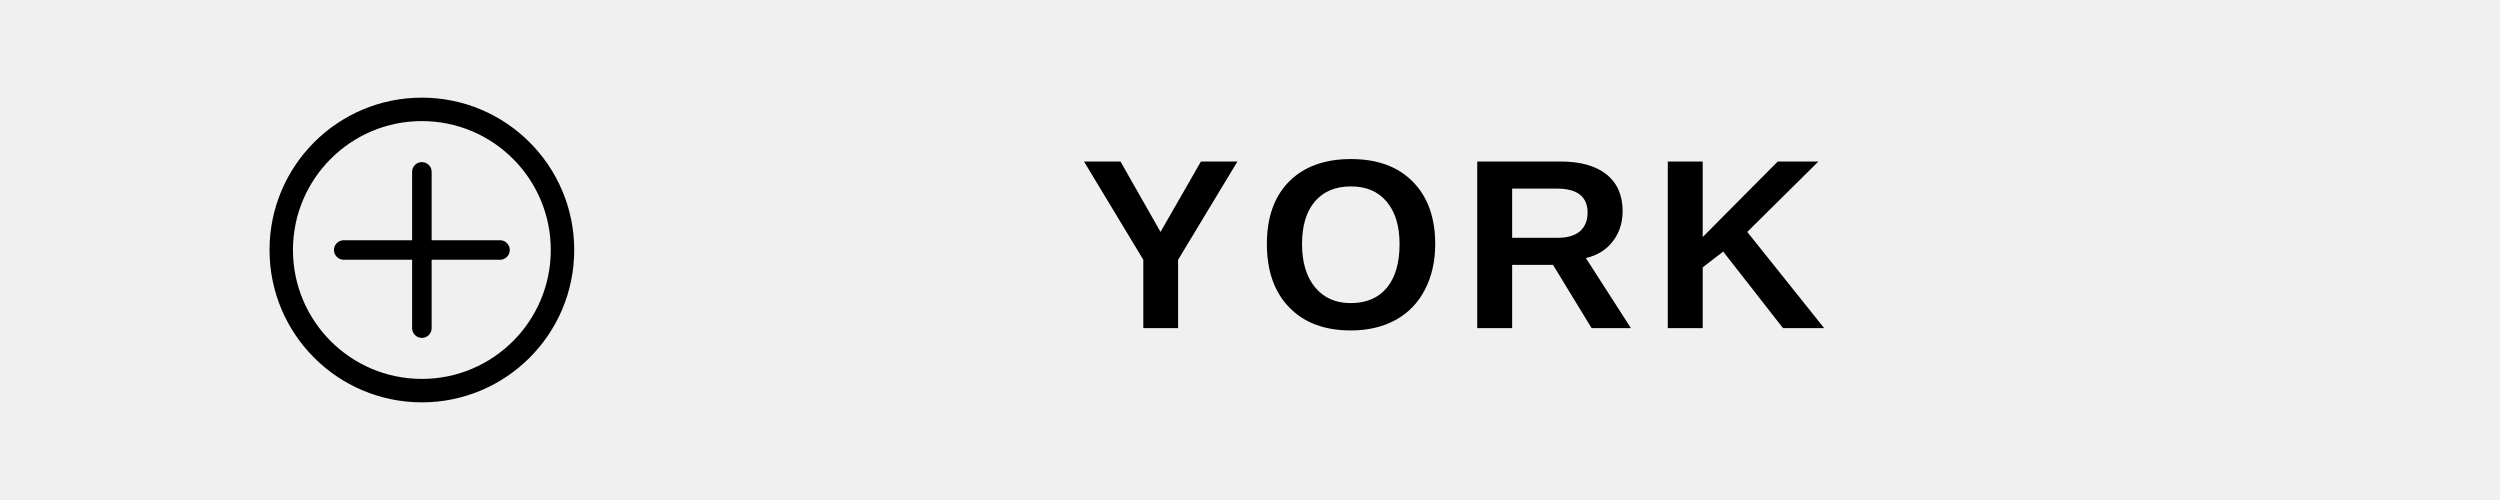
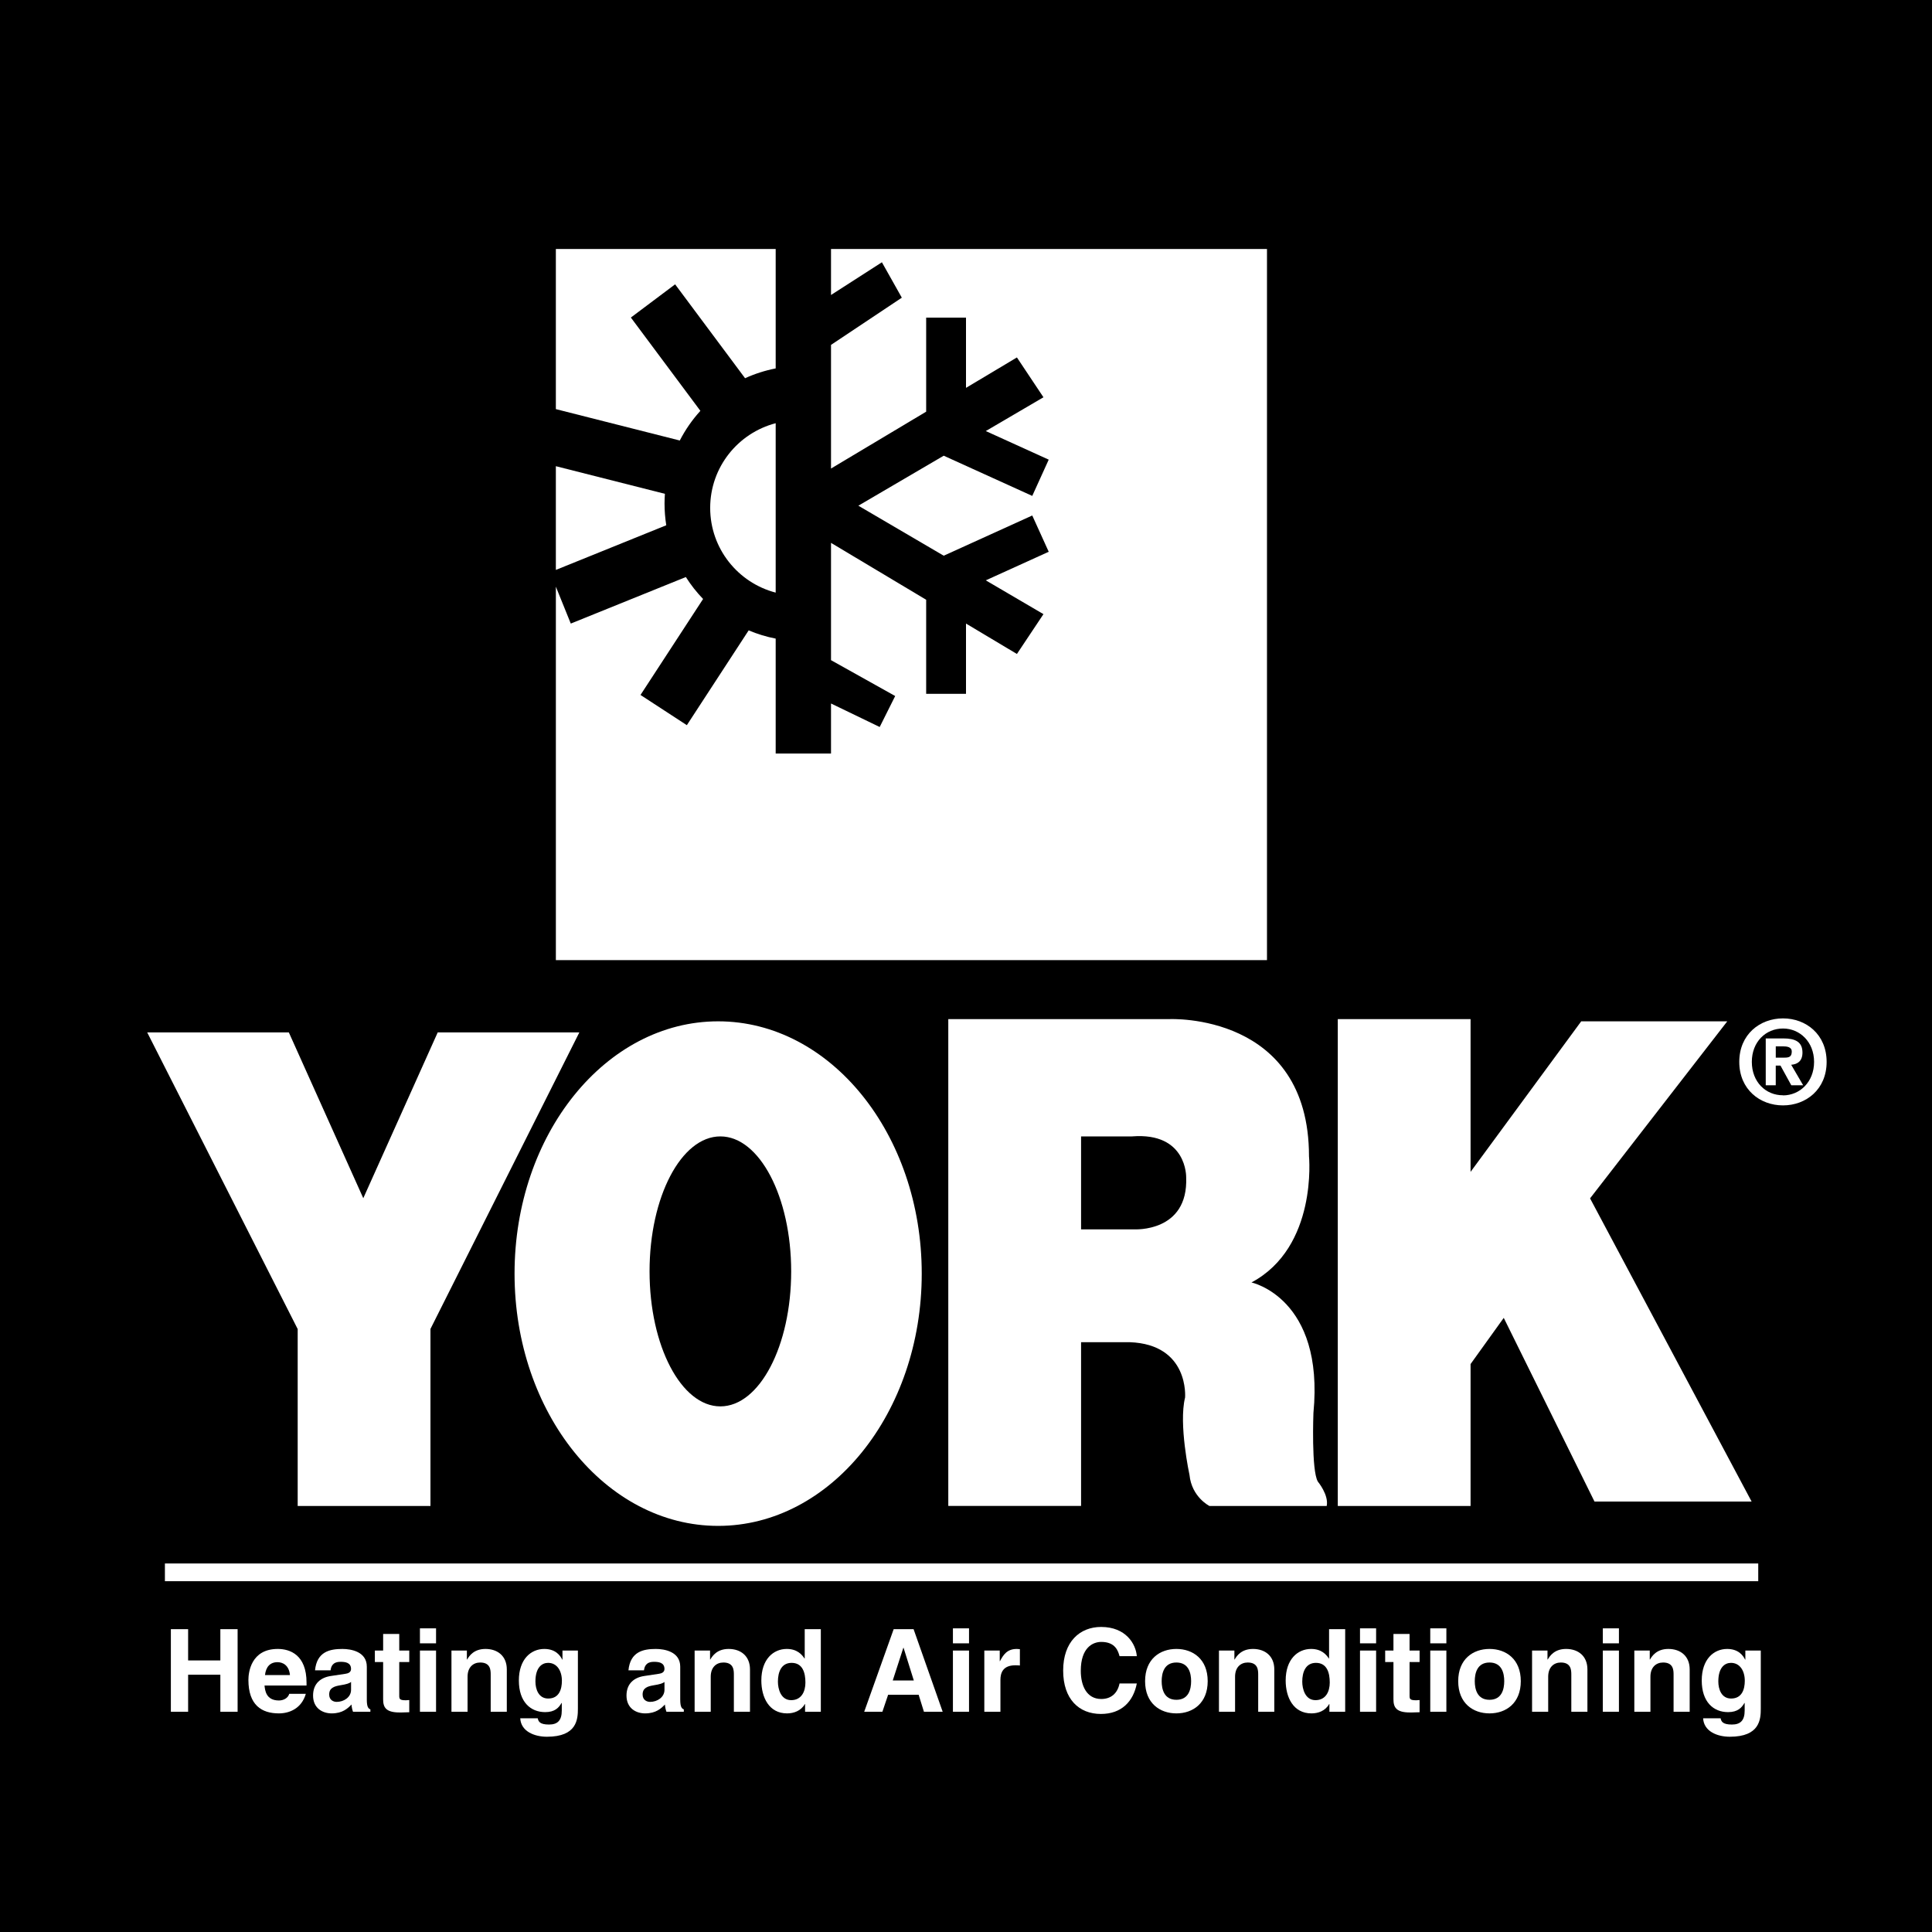
- <svg xmlns="http://www.w3.org/2000/svg" viewBox="0 0 320 64" role="img" aria-labelledby="title">
-   <circle cx="54" cy="32" r="18" fill="none" stroke="currentColor" stroke-width="3" />
-   <path d="M44 32h20M54 22v20" stroke="currentColor" stroke-width="2.5" stroke-linecap="round" />
-   <text x="186" y="42" text-anchor="middle" font-family="Montserrat, Arial, sans-serif" font-size="31" font-weight="800" letter-spacing="2" fill="currentColor">YORK</text>
+ <svg xmlns="http://www.w3.org/2000/svg" width="2500" height="2500" viewBox="0 0 192.756 192.756">
+   <g fill-rule="evenodd" clip-rule="evenodd">
+     <path d="M0 0h192.756v192.756H0V0z" />
+     <path d="M177.891 110.285c-2.307 0-4.363-1.596-4.363-4.34s2.057-4.34 4.363-4.34c2.297 0 4.352 1.596 4.352 4.34s-2.055 4.34-4.352 4.34z" fill="#fff" />
+     <path d="M177.891 102.615c-1.723 0-3.111 1.332-3.111 3.33s1.389 3.342 3.111 3.33v.012c1.676 0 3.1-1.344 3.1-3.342s-1.425-3.33-3.1-3.33z" />
+     <path d="M69.877 40.989l-6.935-9.308 4.415-3.313 6.979 9.367c.963-.44 1.988-.769 3.054-.979V24.842H55.458v15.976l12.364 3.132a13.755 13.755 0 0 1 2.055-2.961zM66.301 50.233c0-.325.015-.646.037-.965l-10.88-2.756v10.349l11.015-4.456a13.87 13.87 0 0 1-.172-2.172z" fill="#fff" />
+     <path d="M82.91 24.842v4.589l5.078-3.264 1.987 3.533-7.065 4.71v12.336l9.494-5.674v-9.385h3.974v7.01l5.08-3.035 2.648 3.974-5.754 3.371 6.279 2.852-1.643 3.618-8.833-4.011-8.516 4.988 8.516 4.989 8.833-4.012 1.643 3.619-6.279 2.851 5.754 3.372-2.648 3.974-5.08-3.035v7.01h-3.974v-9.385l-9.494-5.675v11.702l6.403 3.578-1.546 3.091-4.857-2.345v4.994h-5.52V63.714a13.599 13.599 0 0 1-2.696-.821l-6.167 9.458-4.624-3.015 6.244-9.575a13.773 13.773 0 0 1-1.72-2.19l-11.48 4.643-1.488-3.68V95.79h70.948V24.842H82.91zM16.453 155.99v1.768H175.42v-1.768H16.453zM57.802 103.002h-14.13l-7.427 16.543-7.429-16.543h-14.13L29.7 132.6v17.65h13.247v-17.662l14.855-29.586z" fill="#fff" />
+     <path d="M71.65 101.898c-11.218 0-20.313 11.268-20.313 25.17 0 13.9 9.095 25.17 20.313 25.17 11.218 0 20.312-11.27 20.312-25.17 0-13.902-9.094-25.17-20.312-25.17zM131.484 147.822c-.664-1.104-.443-6.846-.443-6.846 1.105-11.48-6.182-13.025-6.182-13.025 6.625-3.533 5.74-12.586 5.74-12.586 0-14.352-13.908-13.688-13.908-13.688h-22.08v48.572h13.248v-16.338h4.857c5.961.221 5.52 5.52 5.52 5.52-.662 2.65.441 7.729.441 7.729.221 2.207 1.986 3.09 1.986 3.09h11.703c.222-1.104-.882-2.428-.882-2.428z" fill="#fff" />
+     <path d="M113.158 122.652h-5.299v-9.273h5.078c5.52-.441 5.408 4.084 5.408 4.084.221 5.519-5.187 5.189-5.187 5.189z" />
+     <path fill="#fff" d="M158.641 119.561l13.689-17.663h-14.572l-11.039 15.02v-15.24h-13.248v48.572h13.248v-14.158l3.31-4.608 9.053 18.325h15.676l-16.117-30.248zM18.769 167.088v3.695h-1.722v-8.242h1.722v3.123h3.215v-3.123h1.722v8.242h-1.722v-3.695h-3.215zM30.513 168.992c-.425 1.471-1.642 1.953-2.687 1.953-1.723 0-3.042-.828-3.042-3.342 0-.734.252-3.088 2.928-3.088 1.206 0 2.871.574 2.871 3.363v.287h-4.191c.046.459.138 1.492 1.435 1.492.448 0 .907-.229 1.033-.666h1.653v.001z" />
+     <path d="M28.929 167.121c-.092-.986-.723-1.285-1.24-1.285-.758 0-1.16.482-1.251 1.285h2.491z" />
+     <path d="M36.597 169.59c0 .723.161.885.356.953v.24h-1.734a2.667 2.667 0 0 1-.149-.723c-.368.379-.884.885-1.975.885-.918 0-1.86-.518-1.86-1.779 0-1.195.758-1.803 1.78-1.953l1.446-.217c.253-.035.562-.139.562-.482 0-.678-.643-.713-1.056-.713-.803 0-.941.494-.987.85h-1.55c.184-1.871 1.481-2.135 2.733-2.135.861 0 2.434.264 2.434 1.768v3.306z" fill="#fff" />
+     <path d="M35.024 167.811c-.161.127-.424.229-1.09.332-.597.104-1.091.254-1.091.92 0 .562.436.734.747.734.712 0 1.435-.459 1.435-1.205v-.781h-.001z" />
+     <path d="M39.833 164.676h.999v1.148h-.999v3.318c0 .355.012.494.666.494.104 0 .218-.012.333-.023v1.217c-.252.012-.505.023-.758.023h-.207c-1.389 0-1.642-.529-1.642-1.32v-3.709H37.4v-1.148h.826v-1.654h1.607v1.654zM43.505 164.676v6.107h-1.608v-6.107h1.608zM43.505 163.953h-1.608v-1.492h1.608v1.492zM50.564 170.783h-1.607v-3.707c0-.449-.023-1.207-1.045-1.207-.711 0-1.263.482-1.263 1.414v3.5h-1.607v-6.107h1.538v.896h.023c.218-.369.677-1.057 1.837-1.057 1.194 0 2.124.699 2.124 2.043v4.225zM57.657 164.676v5.787c0 1.057-.08 2.812-3.088 2.812-1.263 0-2.595-.539-2.664-1.838h1.745c.069.311.195.621 1.125.621.861 0 1.274-.414 1.274-1.4v-.736l-.023-.021c-.264.471-.666.918-1.63.918-1.469 0-2.629-1.021-2.629-3.158 0-2.111 1.194-3.145 2.537-3.145 1.137 0 1.596.666 1.792 1.066h.022v-.906h1.539z" fill="#fff" />
+     <path d="M54.695 169.463c1.09 0 1.366-.93 1.366-1.768 0-.986-.482-1.791-1.377-1.791-.597 0-1.264.436-1.264 1.859 0 .782.322 1.7 1.275 1.7z" />
+     <path d="M67.868 169.59c0 .723.161.885.356.953v.24H66.49a2.705 2.705 0 0 1-.149-.723c-.368.379-.884.885-1.975.885-.918 0-1.86-.518-1.86-1.779 0-1.195.758-1.803 1.779-1.953l1.447-.217c.252-.035.562-.139.562-.482 0-.678-.643-.713-1.056-.713-.804 0-.942.494-.988.85H62.7c.184-1.871 1.481-2.135 2.732-2.135.861 0 2.434.264 2.434 1.768v3.306h.002z" fill="#fff" />
+     <path d="M66.295 167.811c-.161.127-.424.229-1.09.332-.597.104-1.091.254-1.091.92 0 .562.437.734.746.734.712 0 1.435-.459 1.435-1.205v-.781z" />
+     <path d="M74.825 170.783h-1.607v-3.707c0-.449-.023-1.207-1.045-1.207-.712 0-1.263.482-1.263 1.414v3.5h-1.607v-6.107h1.539v.896h.023c.218-.369.677-1.057 1.837-1.057 1.194 0 2.124.699 2.124 2.043v4.225h-.001zM81.895 170.783h-1.573v-.77h-.023c-.391.689-1.103.932-1.769.932-1.814 0-2.571-1.607-2.571-3.285 0-2.111 1.194-3.145 2.537-3.145 1.033 0 1.516.562 1.768.953h.023v-2.928h1.607v8.243h.001z" fill="#fff" />
+     <path d="M78.933 169.625c1.022 0 1.424-.85 1.424-1.758 0-.975-.276-1.963-1.378-1.963-1.022 0-1.366.906-1.366 1.871 0 .725.286 1.85 1.32 1.85z" />
+     <path fill="#fff" d="M88.036 170.783h-1.814l2.94-8.242h1.986l2.904 8.242h-1.871l-.528-1.699H88.61l-.574 1.699z" />
+     <path d="M89.07 167.66h2.101l-1.022-3.26h-.023l-1.056 3.26z" />
+     <path fill="#fff" d="M96.68 164.676v6.107h-1.607v-6.107h1.607zM96.68 163.953h-1.607v-1.492h1.607v1.492zM98.205 164.676h1.539v1.057h.023c.332-.621.699-1.217 1.676-1.217.104 0 .207.012.311.021v1.631c-.139-.021-.311-.021-.461-.021-1.25 0-1.48.779-1.48 1.457v3.18h-1.607v-6.108h-.001zM111.697 165.238c-.137-.494-.4-1.424-1.824-1.424-.826 0-2.043.551-2.043 2.883 0 1.48.584 2.812 2.043 2.812.953 0 1.619-.539 1.824-1.551h1.723c-.344 1.791-1.516 3.043-3.582 3.043-2.191 0-3.766-1.48-3.766-4.328 0-2.883 1.666-4.352 3.789-4.352 2.469 0 3.467 1.699 3.559 2.916h-1.723v.001zM117.369 170.945c-1.643 0-3.123-1.012-3.123-3.215 0-2.205 1.48-3.215 3.123-3.215s3.123 1.01 3.123 3.215c0 2.204-1.48 3.215-3.123 3.215z" />
+     <path d="M117.369 165.869c-1.24 0-1.469 1.08-1.469 1.861s.229 1.859 1.469 1.859 1.469-1.078 1.469-1.859-.229-1.861-1.469-1.861z" />
+     <path d="M127.137 170.783h-1.607v-3.707c0-.449-.021-1.207-1.045-1.207-.711 0-1.262.482-1.262 1.414v3.5h-1.607v-6.107h1.539v.896h.021c.219-.369.678-1.057 1.838-1.057 1.193 0 2.123.699 2.123 2.043v4.225zM134.209 170.783h-1.574v-.77h-.023c-.389.689-1.102.932-1.768.932-1.814 0-2.572-1.607-2.572-3.285 0-2.111 1.195-3.145 2.539-3.145 1.033 0 1.514.562 1.768.953h.023v-2.928h1.607v8.243z" fill="#fff" />
+     <path d="M131.246 169.625c1.021 0 1.424-.85 1.424-1.758 0-.975-.275-1.963-1.379-1.963-1.021 0-1.365.906-1.365 1.871 0 .725.287 1.85 1.32 1.85z" />
+     <path fill="#fff" d="M137.295 164.676v6.107h-1.607v-6.107h1.607zM137.295 163.953h-1.607v-1.492h1.607v1.492zM140.633 164.676h1v1.148h-1v3.318c0 .355.012.494.666.494.104 0 .219-.012.334-.023v1.217c-.252.012-.506.023-.758.023h-.207c-1.389 0-1.643-.529-1.643-1.32v-3.709h-.826v-1.148h.826v-1.654h1.607v1.654h.001zM144.305 164.676v6.107h-1.608v-6.107h1.608zM144.305 163.953h-1.608v-1.492h1.608v1.492zM148.609 170.945c-1.643 0-3.123-1.012-3.123-3.215 0-2.205 1.48-3.215 3.123-3.215 1.641 0 3.121 1.01 3.121 3.215 0 2.204-1.48 3.215-3.121 3.215z" />
+     <path d="M148.609 165.869c-1.24 0-1.471 1.08-1.471 1.861s.23 1.859 1.471 1.859c1.238 0 1.469-1.078 1.469-1.859s-.23-1.861-1.469-1.861z" />
+     <path d="M158.377 170.783h-1.607v-3.707c0-.449-.023-1.207-1.045-1.207-.711 0-1.262.482-1.262 1.414v3.5h-1.609v-6.107h1.539v.896h.023c.219-.369.678-1.057 1.836-1.057 1.195 0 2.125.699 2.125 2.043v4.225zM161.521 164.676v6.107h-1.607v-6.107h1.607zM161.521 163.953h-1.607v-1.492h1.607v1.492zM168.58 170.783h-1.607v-3.707c0-.449-.023-1.207-1.045-1.207-.711 0-1.264.482-1.264 1.414v3.5h-1.607v-6.107h1.539v.896h.023c.217-.369.678-1.057 1.836-1.057 1.195 0 2.125.699 2.125 2.043v4.225zM175.674 164.676v5.787c0 1.057-.08 2.812-3.09 2.812-1.262 0-2.594-.539-2.662-1.838h1.744c.068.311.195.621 1.125.621.861 0 1.275-.414 1.275-1.4v-.736l-.023-.021c-.264.471-.666.918-1.631.918-1.469 0-2.629-1.021-2.629-3.158 0-2.111 1.193-3.145 2.537-3.145 1.137 0 1.596.666 1.791 1.066h.023v-.906h1.54z" fill="#fff" />
+     <path d="M172.711 169.463c1.092 0 1.367-.93 1.367-1.768 0-.986-.482-1.791-1.379-1.791-.598 0-1.262.436-1.262 1.859.001.782.321 1.7 1.274 1.7z" />
+     <path d="M70.855 50.674c0 4.064 2.777 7.471 6.535 8.451V42.224c-3.758.98-6.535 4.386-6.535 8.45zM177.168 108.275h-1v-4.672h1.746c1.205 0 1.918.344 1.918 1.412 0 .861-.506 1.17-1.125 1.217l1.193 2.043h-1.184l-1.078-1.963h-.471v1.963h.001z" fill="#fff" />
+     <path d="M178.051 105.52c.449 0 .713-.092.713-.607 0-.482-.518-.518-.896-.518h-.699v1.125h.882zM71.871 113.379c-3.902 0-7.065 6.029-7.065 13.469 0 7.438 3.163 13.467 7.065 13.467 3.902 0 7.065-6.029 7.065-13.467 0-7.44-3.164-13.469-7.065-13.469z" />
+   </g>
</svg>
